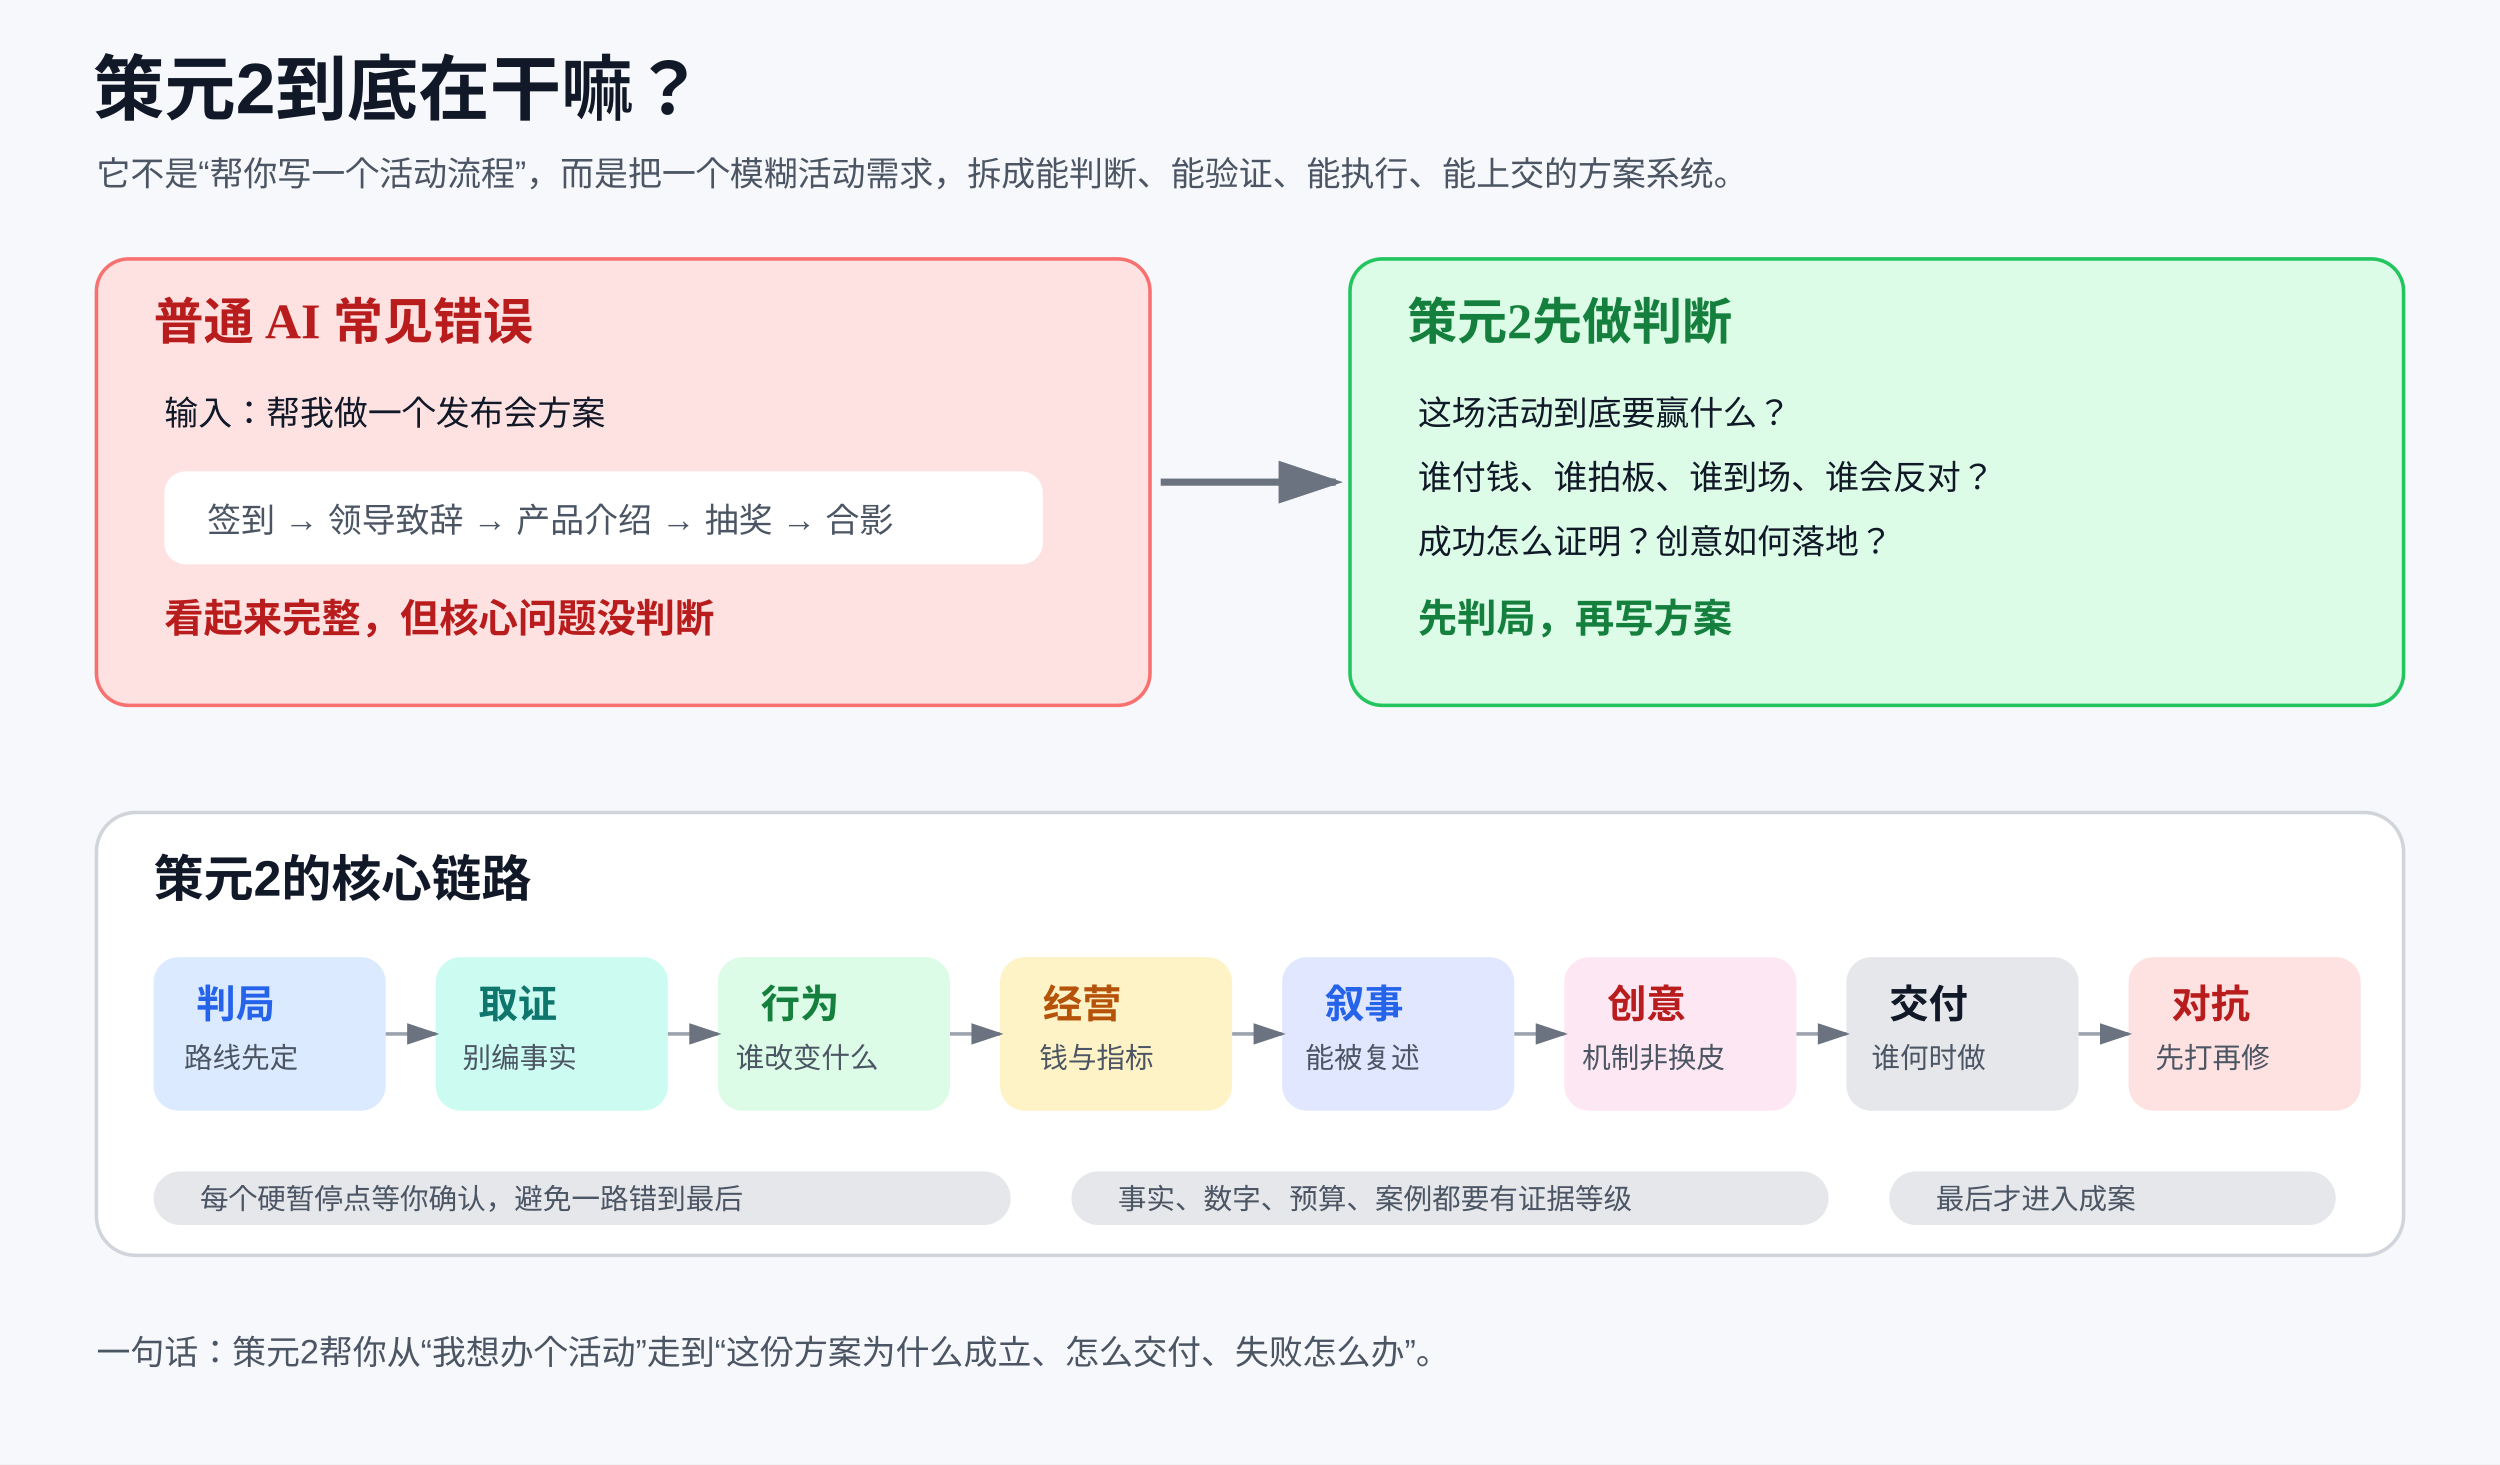
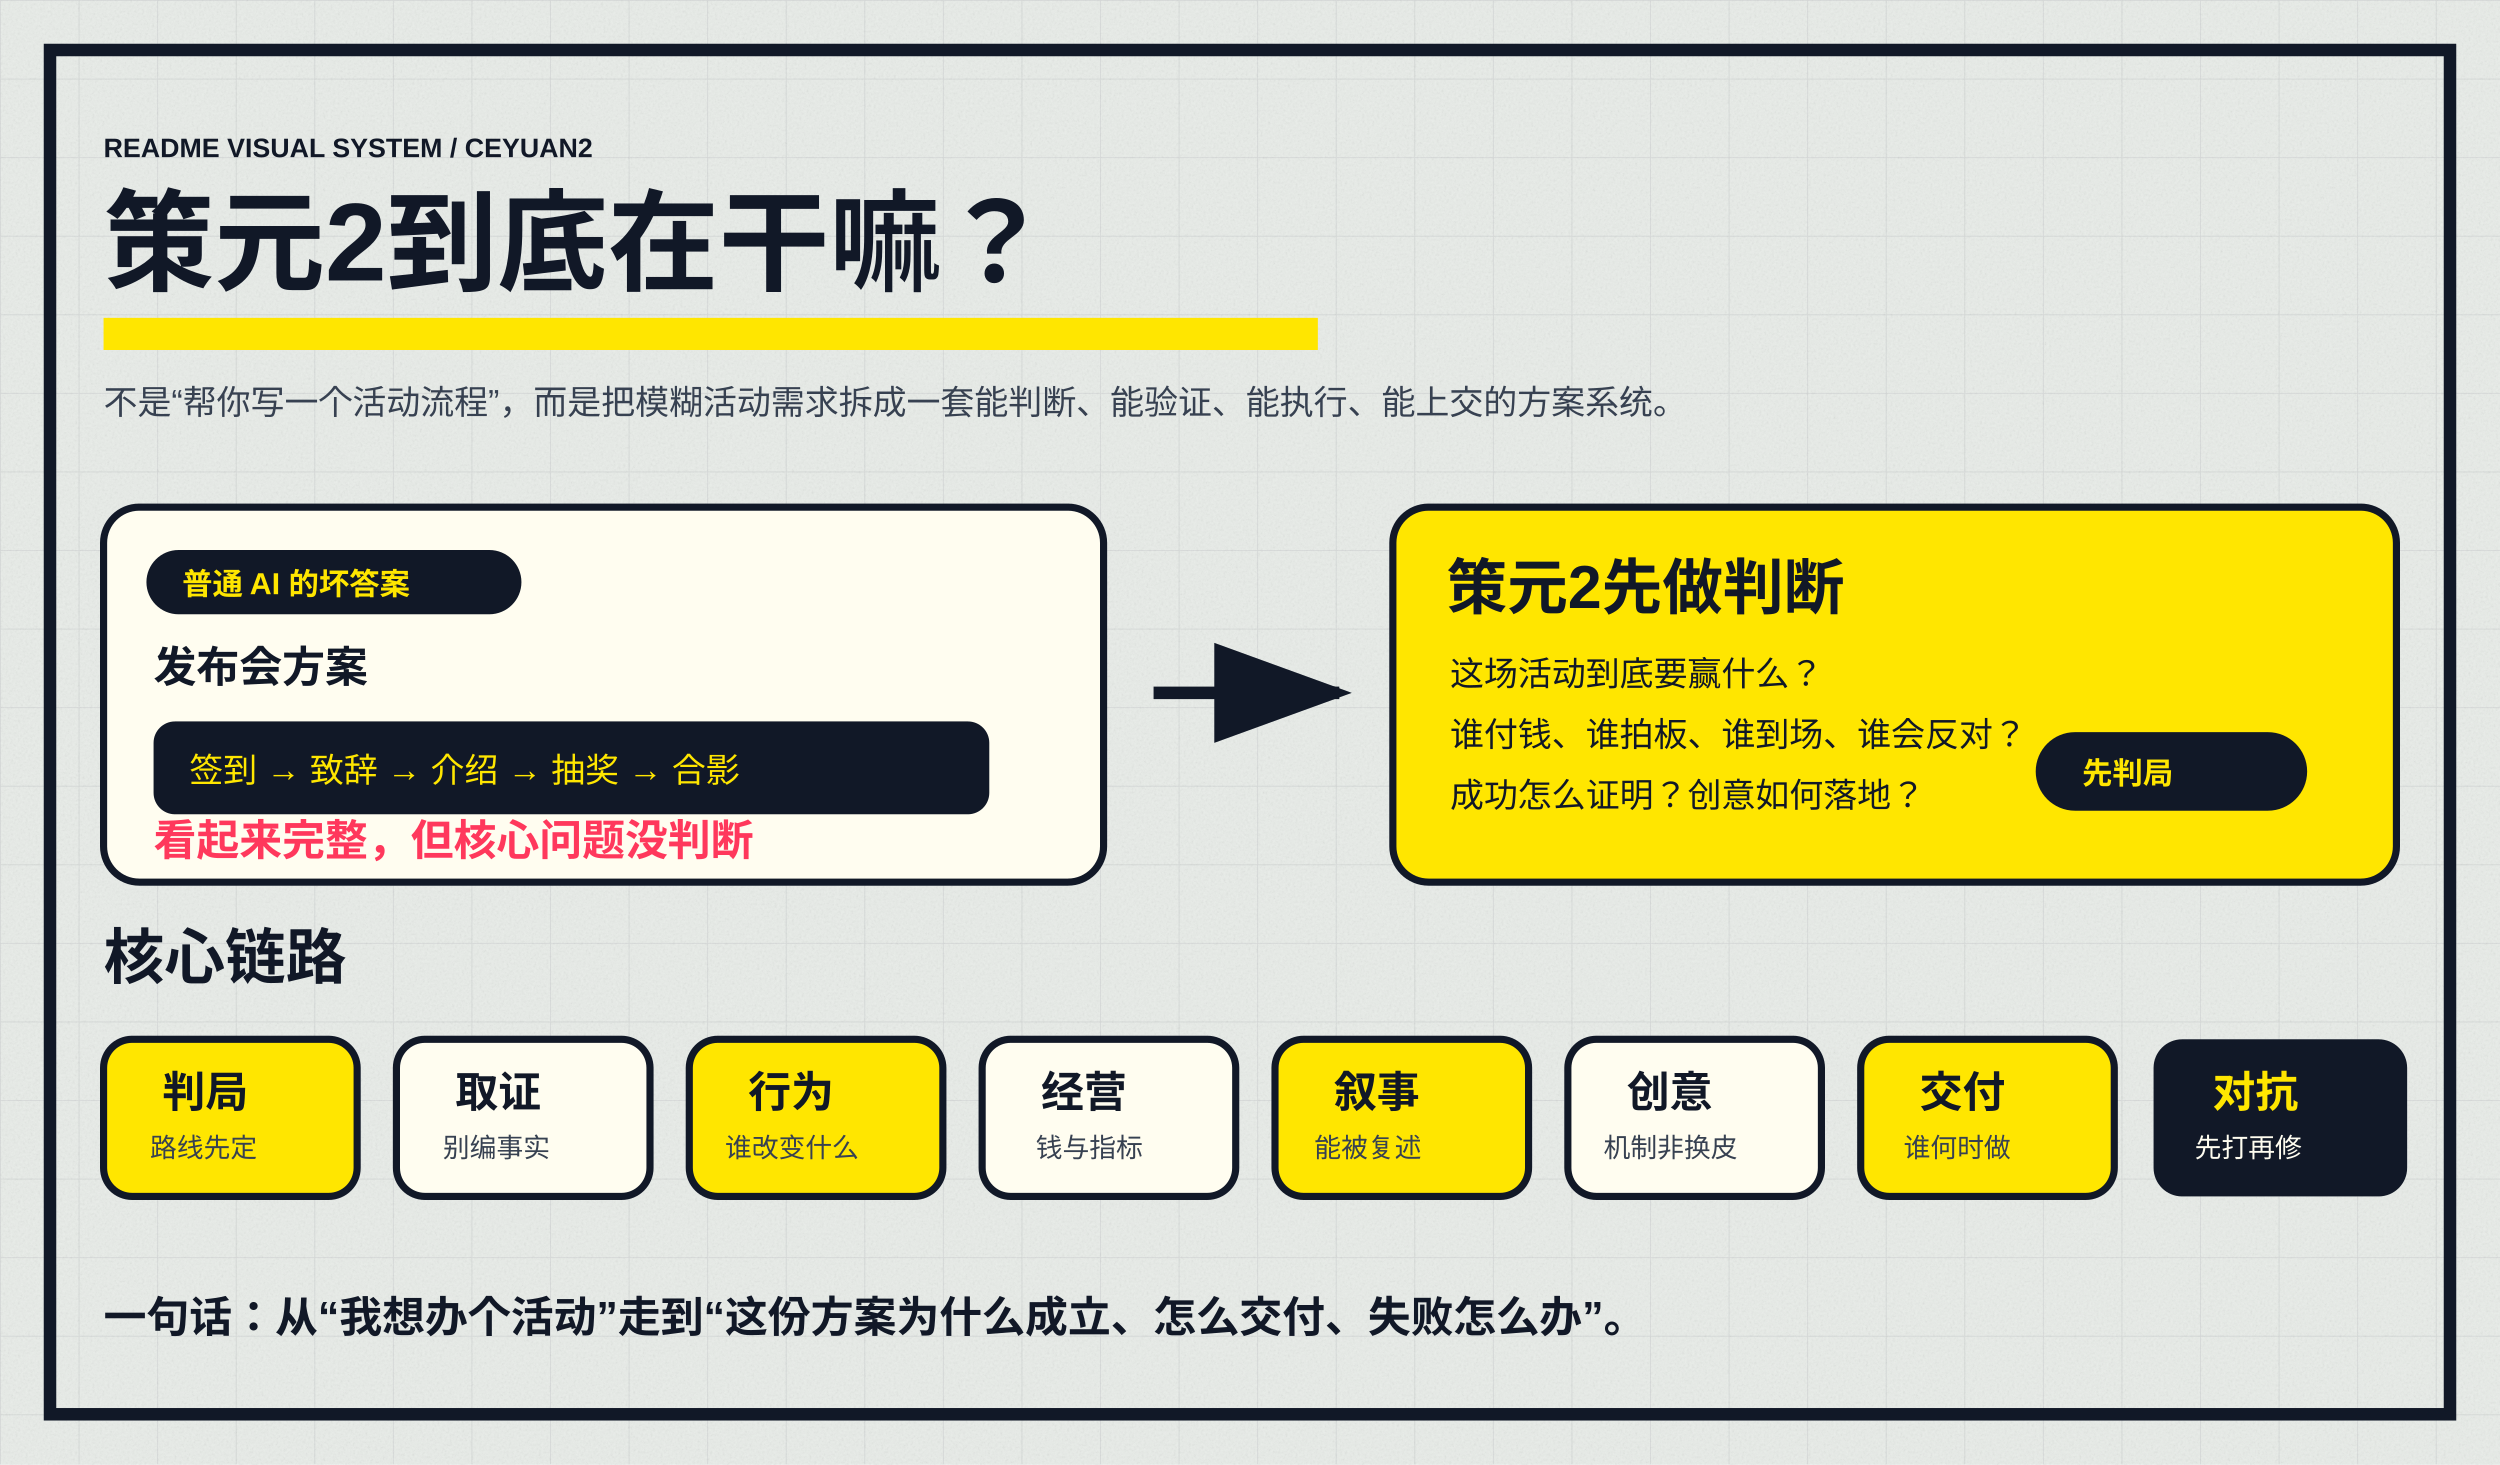
<svg xmlns="http://www.w3.org/2000/svg" width="1400" height="820" viewBox="0 0 1400 820" role="img" aria-labelledby="title desc">
  <defs>
+     <filter id="grain">
+       <feTurbulence type="fractalNoise" baseFrequency=".72" numOctaves="3" stitchTiles="stitch" />
+       <feColorMatrix type="saturate" values="0" />
+       <feComponentTransfer>
+         <feFuncA type="table" tableValues="0 .16" />
+       </feComponentTransfer>
+     </filter>
+     <pattern id="grid" width="44" height="44" patternUnits="userSpaceOnUse">
+       <path d="M44 0H0v44" fill="none" stroke="#111827" stroke-opacity=".08" stroke-width="1" />
+     </pattern>
+     <marker id="arrow" markerWidth="12" markerHeight="12" refX="10" refY="4" orient="auto" markerUnits="strokeWidth">
+       <path d="M0,0 L0,8 L11,4 z" fill="#111827" />
+     </marker>
    <style>
-       .bg{fill:#f6f8fb}.ink{fill:#111827;font-family:Arial,"Microsoft YaHei",sans-serif}.muted{fill:#4b5563;font-family:Arial,"Microsoft YaHei",sans-serif}
-       .panel{fill:#fff;stroke:#d1d5db;stroke-width:2}.bad{fill:#fee2e2;stroke:#f87171;stroke-width:2}.good{fill:#dcfce7;stroke:#22c55e;stroke-width:2}
-       .blue{fill:#2563eb}.teal{fill:#0f766e}.red{fill:#b91c1c}.gold{fill:#b45309}.green{fill:#15803d}.grey{fill:#e5e7eb}
-       .big{font-size:40px;font-weight:800}.h2{font-size:28px;font-weight:800}.h3{font-size:22px;font-weight:800}.body{font-size:19px}.small{font-size:16px}
-       .arrow{stroke:#6b7280;stroke-width:4;fill:none;marker-end:url(#arrow)}
-       .thin{stroke:#9ca3af;stroke-width:2;fill:none;marker-end:url(#arrow)}
+       .bg{fill:#e8ece8}.ink{fill:#111827;font-family:Arial,"Microsoft YaHei",sans-serif}.muted{fill:#374151;font-family:Arial,"Microsoft YaHei",sans-serif}
+       .yellow{fill:#ffe600}.black{fill:#111827}.white{fill:#fffdf0}.red{fill:#ff385c}
+       .stroke{stroke:#111827;stroke-width:4}.heavy{stroke:#111827;stroke-width:7}.big{font-size:62px;font-weight:900;letter-spacing:0}.h2{font-size:34px;font-weight:900}.h3{font-size:24px;font-weight:900}.body{font-size:19px}.small{font-size:15px}.tag{font-size:17px;font-weight:800}
    </style>
-     <marker id="arrow" markerWidth="10" markerHeight="10" refX="8" refY="3" orient="auto" markerUnits="strokeWidth">
-       <path d="M0,0 L0,6 L9,3 z" fill="#6b7280" />
-     </marker>
  </defs>
-   <rect class="bg" width="1400" height="820" />
-   <text x="52" y="64" class="ink big">策元2到底在干嘛？</text>
-   <text x="54" y="104" class="muted body">它不是“帮你写一个活动流程”，而是把一个模糊活动需求，拆成能判断、能验证、能执行、能上交的方案系统。</text>
-   <rect x="54" y="145" width="590" height="250" rx="18" class="bad" />
-   <text x="86" y="190" class="red h2">普通 AI 常见错误</text>
-   <text x="92" y="238" class="ink body">输入：帮我做一个发布会方案</text>
-   <rect x="92" y="264" width="492" height="52" rx="12" fill="#fff" />
-   <text x="116" y="298" class="muted body">签到 → 领导致辞 → 产品介绍 → 抽奖 → 合影</text>
-   <text x="92" y="354" class="red h3">看起来完整，但核心问题没判断</text>
-   <rect x="756" y="145" width="590" height="250" rx="18" class="good" />
-   <text x="788" y="190" class="green h2">策元2先做判断</text>
-   <text x="794" y="238" class="ink body">这场活动到底要赢什么？</text>
-   <text x="794" y="274" class="ink body">谁付钱、谁拍板、谁到场、谁会反对？</text>
-   <text x="794" y="310" class="ink body">成功怎么证明？创意如何落地？</text>
-   <text x="794" y="354" class="green h3">先判局，再写方案</text>
-   <path class="arrow" d="M650 270 H748" />
-   <rect x="54" y="455" width="1292" height="248" rx="22" class="panel" />
-   <text x="86" y="502" class="ink h2">策元2的核心链路</text>
-   <g transform="translate(86,536)">
-     <rect x="0" y="0" width="130" height="86" rx="14" fill="#dbeafe" />
-     <text x="24" y="34" class="blue h3">判局</text>
-     <text x="17" y="62" class="muted small">路线先定</text>
-     <rect x="158" y="0" width="130" height="86" rx="14" fill="#ccfbf1" />
-     <text x="182" y="34" class="teal h3">取证</text>
-     <text x="173" y="62" class="muted small">别编事实</text>
-     <rect x="316" y="0" width="130" height="86" rx="14" fill="#dcfce7" />
-     <text x="340" y="34" class="green h3">行为</text>
-     <text x="326" y="62" class="muted small">谁改变什么</text>
-     <rect x="474" y="0" width="130" height="86" rx="14" fill="#fef3c7" />
-     <text x="498" y="34" class="gold h3">经营</text>
-     <text x="496" y="62" class="muted small">钱与指标</text>
-     <rect x="632" y="0" width="130" height="86" rx="14" fill="#e0e7ff" />
-     <text x="656" y="34" class="blue h3">叙事</text>
-     <text x="645" y="62" class="muted small">能被复述</text>
-     <rect x="790" y="0" width="130" height="86" rx="14" fill="#fce7f3" />
-     <text x="814" y="34" class="red h3">创意</text>
-     <text x="800" y="62" class="muted small">机制非换皮</text>
-     <rect x="948" y="0" width="130" height="86" rx="14" fill="#e5e7eb" />
-     <text x="972" y="34" class="ink h3">交付</text>
-     <text x="962" y="62" class="muted small">谁何时做</text>
-     <rect x="1106" y="0" width="130" height="86" rx="14" fill="#fee2e2" />
-     <text x="1130" y="34" class="red h3">对抗</text>
-     <text x="1121" y="62" class="muted small">先打再修</text>
-     <path class="thin" d="M130 43 H158" />
-     <path class="thin" d="M288 43 H316" />
-     <path class="thin" d="M446 43 H474" />
-     <path class="thin" d="M604 43 H632" />
-     <path class="thin" d="M762 43 H790" />
-     <path class="thin" d="M920 43 H948" />
-     <path class="thin" d="M1078 43 H1106" />
+   <rect width="1400" height="820" class="bg" />
+   <rect width="1400" height="820" fill="url(#grid)" />
+   <rect width="1400" height="820" filter="url(#grain)" />
+   <rect x="28" y="28" width="1344" height="764" fill="none" class="heavy" />
+   <text x="58" y="88" class="ink small" font-weight="900">README VISUAL SYSTEM / CEYUAN2</text>
+   <text x="58" y="158" class="ink big">策元2到底在干嘛？</text>
+   <rect x="58" y="178" width="680" height="18" class="yellow" />
+   <text x="58" y="232" class="muted body">不是“帮你写一个活动流程”，而是把模糊活动需求拆成一套能判断、能验证、能执行、能上交的方案系统。</text>
+   <g transform="translate(58 284)">
+     <rect x="0" y="0" width="560" height="210" rx="20" class="white stroke" />
+     <rect x="24" y="24" width="210" height="36" rx="18" class="black" />
+     <text x="44" y="49" fill="#ffe600" class="tag" font-family="Arial,'Microsoft YaHei',sans-serif">普通 AI 的坏答案</text>
+     <text x="28" y="98" class="ink h3">发布会方案</text>
+     <rect x="28" y="120" width="468" height="52" rx="12" fill="#111827" />
+     <text x="48" y="154" fill="#ffe600" class="body" font-family="Arial,'Microsoft YaHei',sans-serif">签到 → 致辞 → 介绍 → 抽奖 → 合影</text>
+     <text x="28" y="195" class="red h3">看起来完整，但核心问题没判断</text>
  </g>
-   <rect x="86" y="656" width="480" height="30" rx="15" class="grey" />
-   <text x="112" y="677" class="muted small">每个硬暂停点等你确认，避免一路错到最后</text>
-   <rect x="600" y="656" width="424" height="30" rx="15" class="grey" />
-   <text x="626" y="677" class="muted small">事实、数字、预算、案例都要有证据等级</text>
-   <rect x="1058" y="656" width="250" height="30" rx="15" class="grey" />
-   <text x="1084" y="677" class="muted small">最后才进入成案</text>
-   <text x="54" y="764" class="muted body">一句话：策元2帮你从“我想办个活动”走到“这份方案为什么成立、怎么交付、失败怎么办”。</text>
+   <path d="M646 388H750" fill="none" stroke="#111827" stroke-width="7" marker-end="url(#arrow)" />
+   <g transform="translate(780 284)">
+     <rect x="0" y="0" width="562" height="210" rx="20" class="yellow stroke" />
+     <text x="30" y="57" class="ink h2">策元2先做判断</text>
+     <text x="32" y="100" class="ink body">这场活动到底要赢什么？</text>
+     <text x="32" y="134" class="ink body">谁付钱、谁拍板、谁到场、谁会反对？</text>
+     <text x="32" y="168" class="ink body">成功怎么证明？创意如何落地？</text>
+     <rect x="360" y="126" width="152" height="44" rx="22" class="black" />
+     <text x="386" y="155" fill="#ffe600" class="tag" font-family="Arial,'Microsoft YaHei',sans-serif">先判局</text>
+   </g>
+   <g transform="translate(58 548)">
+     <text x="0" y="0" class="ink h2">核心链路</text>
+     <g transform="translate(0 34)">
+       <rect x="0" y="0" width="142" height="88" rx="16" class="yellow stroke" />
+       <text x="33" y="38" class="ink h3">判局</text>
+       <text x="26" y="66" class="muted small">路线先定</text>
+       <rect x="164" y="0" width="142" height="88" rx="16" class="white stroke" />
+       <text x="197" y="38" class="ink h3">取证</text>
+       <text x="190" y="66" class="muted small">别编事实</text>
+       <rect x="328" y="0" width="142" height="88" rx="16" class="yellow stroke" />
+       <text x="361" y="38" class="ink h3">行为</text>
+       <text x="348" y="66" class="muted small">谁改变什么</text>
+       <rect x="492" y="0" width="142" height="88" rx="16" class="white stroke" />
+       <text x="525" y="38" class="ink h3">经营</text>
+       <text x="522" y="66" class="muted small">钱与指标</text>
+       <rect x="656" y="0" width="142" height="88" rx="16" class="yellow stroke" />
+       <text x="689" y="38" class="ink h3">叙事</text>
+       <text x="678" y="66" class="muted small">能被复述</text>
+       <rect x="820" y="0" width="142" height="88" rx="16" class="white stroke" />
+       <text x="853" y="38" class="ink h3">创意</text>
+       <text x="840" y="66" class="muted small">机制非换皮</text>
+       <rect x="984" y="0" width="142" height="88" rx="16" class="yellow stroke" />
+       <text x="1017" y="38" class="ink h3">交付</text>
+       <text x="1008" y="66" class="muted small">谁何时做</text>
+       <rect x="1148" y="0" width="142" height="88" rx="16" class="black" />
+       <text x="1181" y="38" fill="#ffe600" class="h3" font-family="Arial,'Microsoft YaHei',sans-serif">对抗</text>
+       <text x="1171" y="66" fill="#fffdf0" class="small" font-family="Arial,'Microsoft YaHei',sans-serif">先打再修</text>
+     </g>
+   </g>
+   <text x="58" y="746" class="ink h3">一句话：从“我想办个活动”走到“这份方案为什么成立、怎么交付、失败怎么办”。</text>
</svg>
